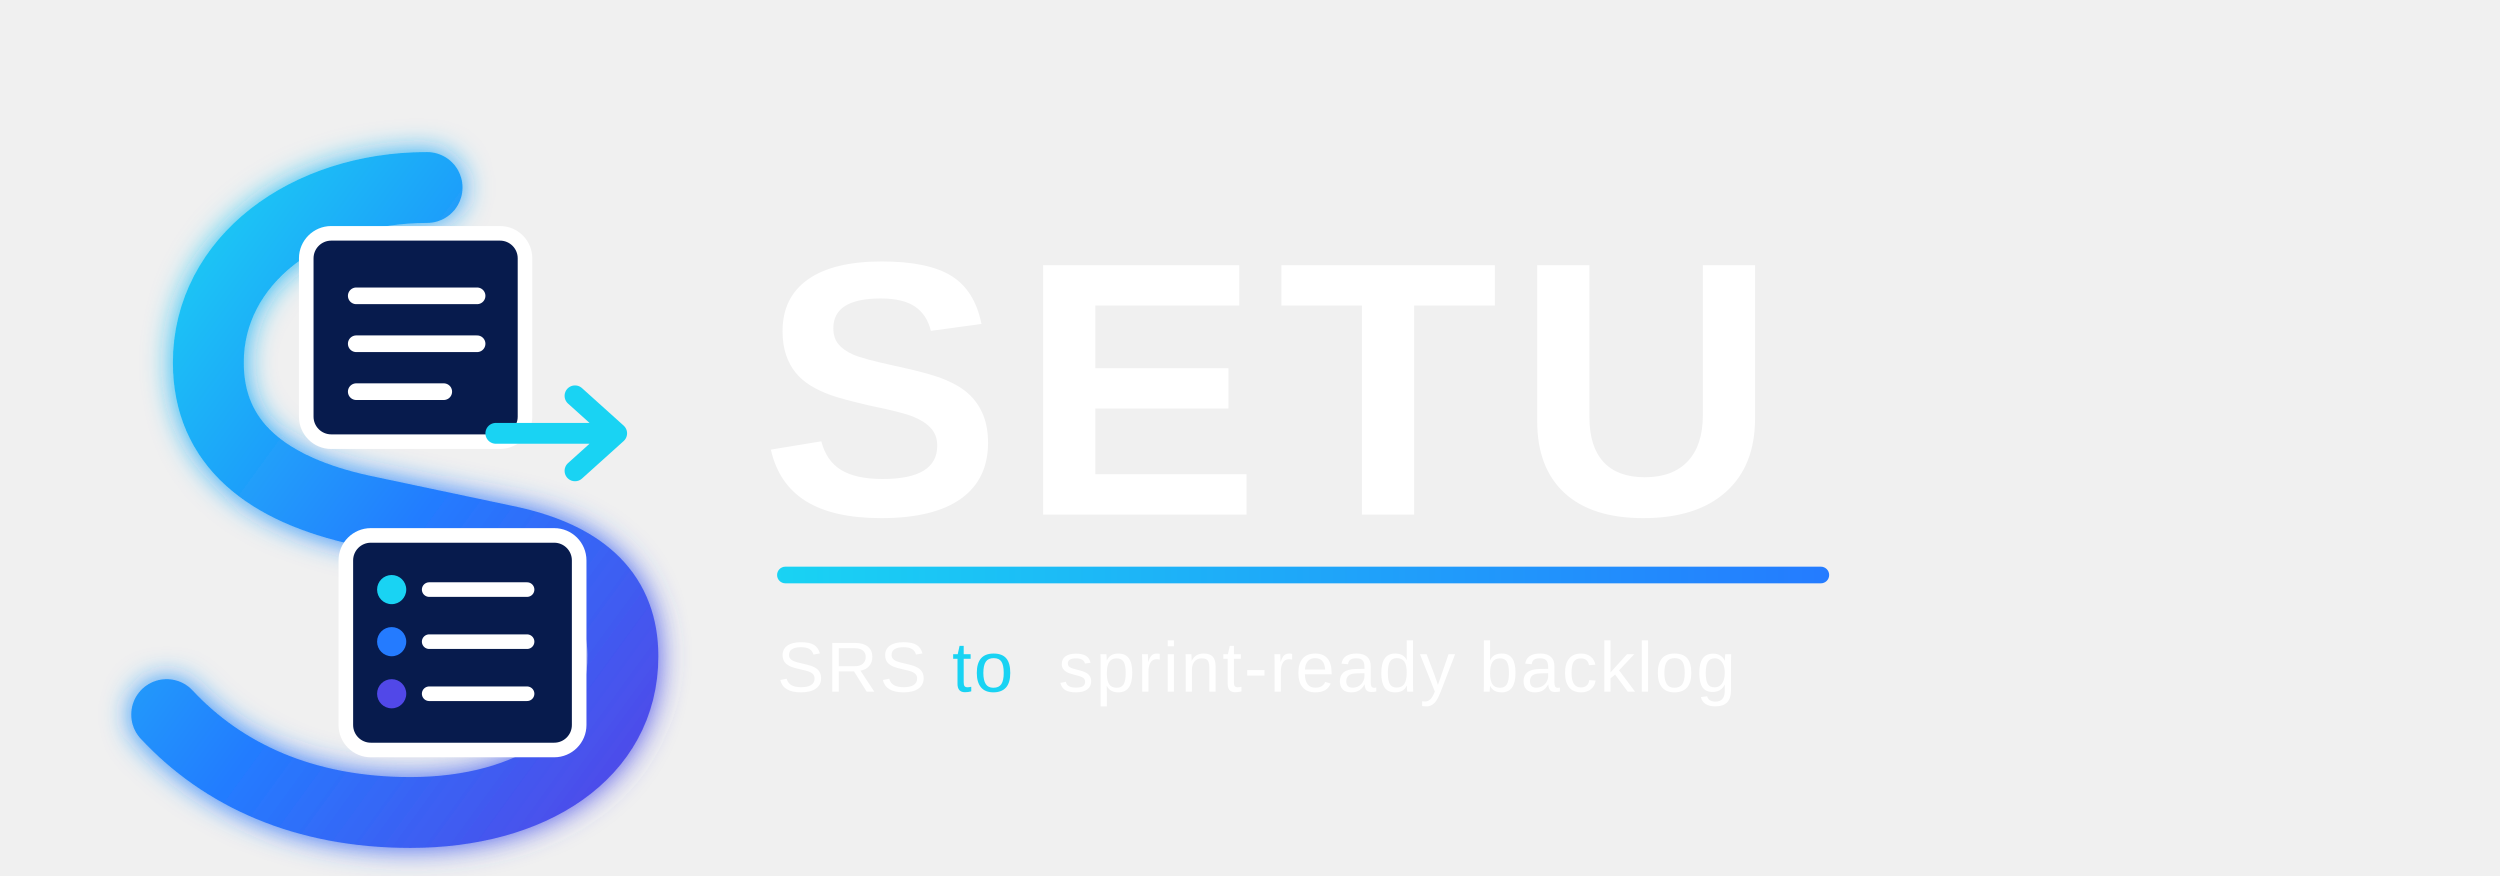
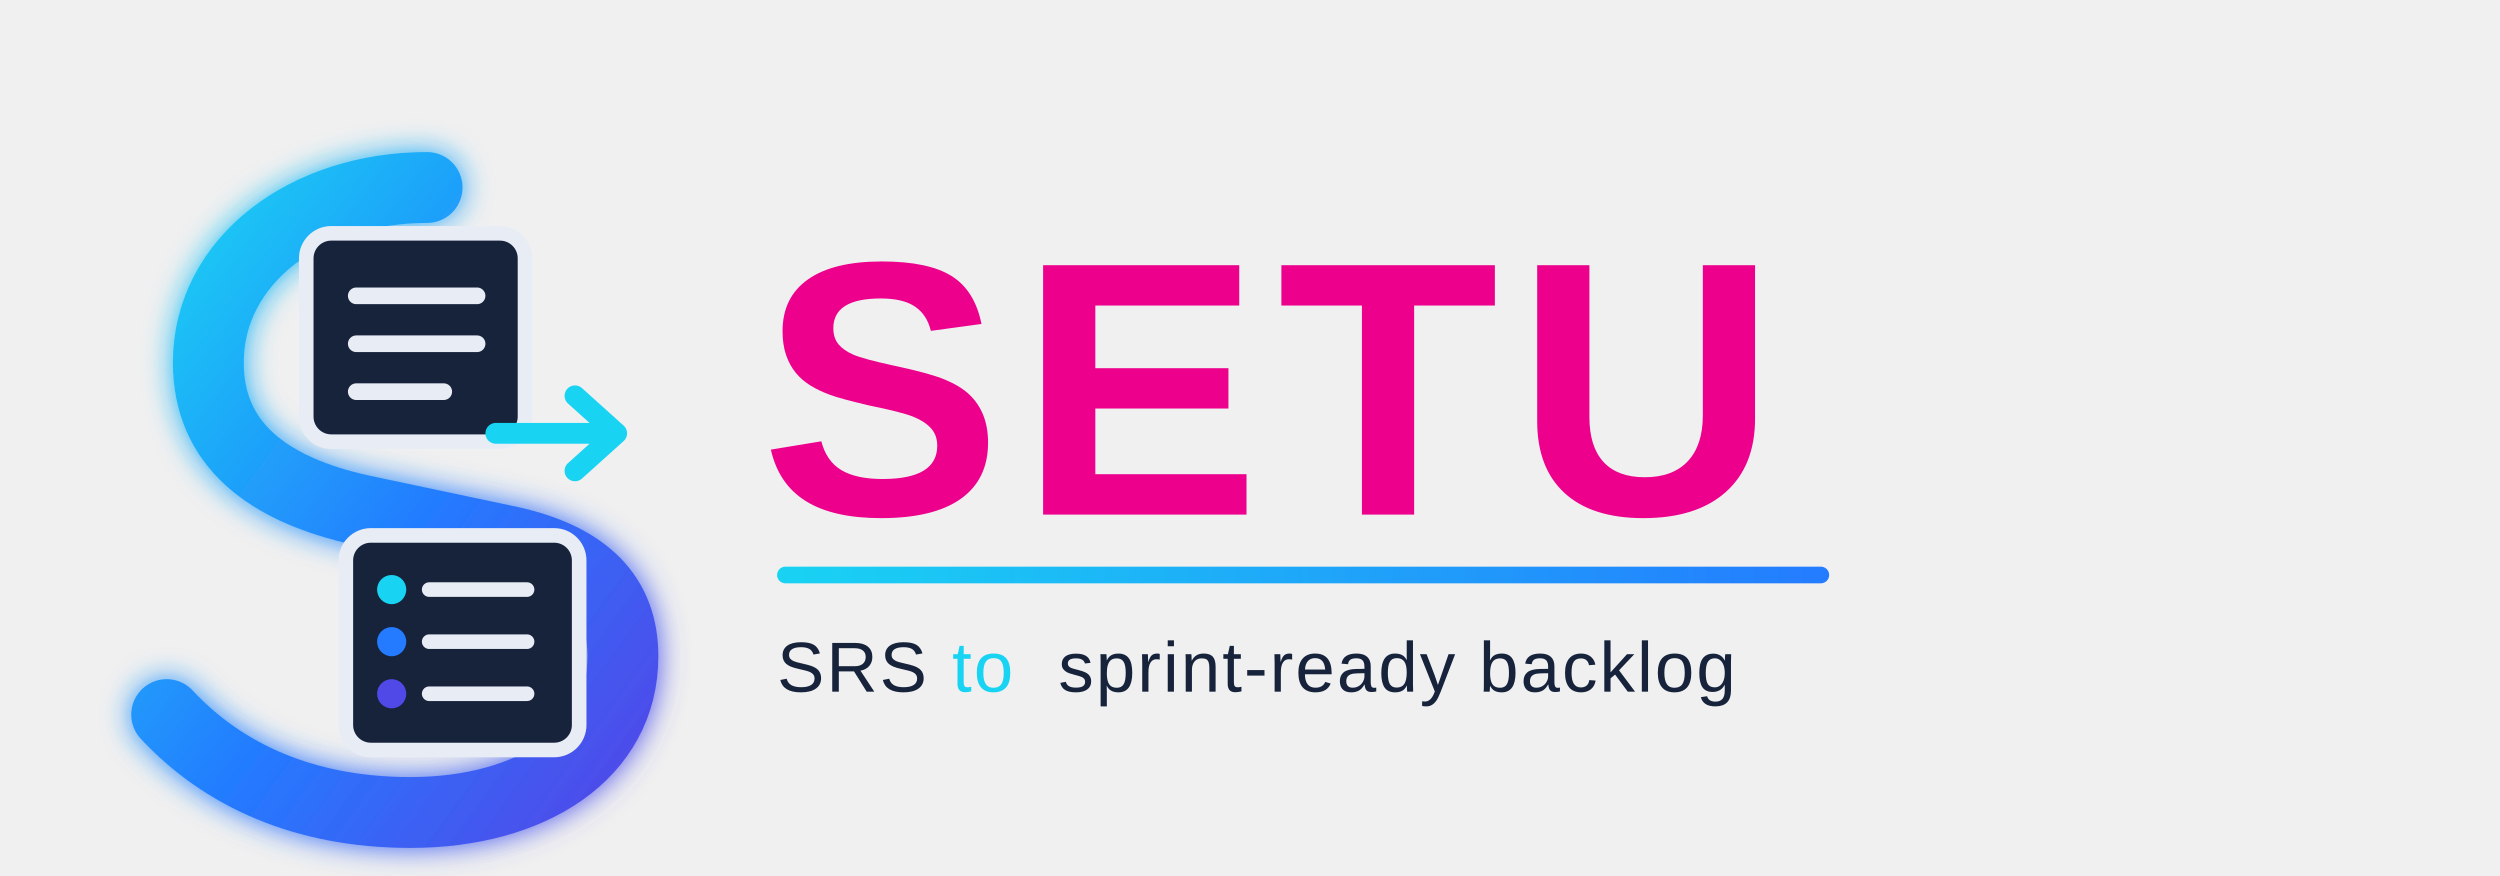
<svg xmlns="http://www.w3.org/2000/svg" viewBox="0 0 1200 420" role="img" aria-labelledby="title desc">
  <defs>
    <linearGradient id="setuGradient" x1="0" y1="0" x2="1" y2="1">
      <stop offset="0%" stop-color="#19D3F3" />
      <stop offset="55%" stop-color="#247BFF" />
      <stop offset="100%" stop-color="#5148E8" />
    </linearGradient>
    <linearGradient id="accentGradient" x1="0" y1="0" x2="1" y2="0">
      <stop offset="0%" stop-color="#19D3F3" />
      <stop offset="100%" stop-color="#247BFF" />
    </linearGradient>
    <filter id="glow" x="-30%" y="-30%" width="160%" height="160%">
      <feGaussianBlur stdDeviation="7" result="blur" />
      <feMerge>
        <feMergeNode in="blur" />
        <feMergeNode in="SourceGraphic" />
      </feMerge>
    </filter>
  </defs>
  <g transform="translate(55 55)">
    <path d="M150 35              C92 35 45 70 45 119              C45 158 73 180 119 190              L190 205              C226 213 244 231 244 260              C244 307 200 335 142 335              C91 335 52 317 25 288" fill="none" stroke="url(#setuGradient)" stroke-width="34" stroke-linecap="round" stroke-linejoin="round" filter="url(#glow)" />
-     <rect x="92" y="57" width="105" height="100" rx="12" fill="#071B4D" stroke="#FFFFFF" stroke-width="7" />
-     <path d="M116 87h58M116 110h58M116 133h42" stroke="#FFFFFF" stroke-width="8" stroke-linecap="round" />
-     <rect x="111" y="202" width="112" height="103" rx="12" fill="#071B4D" stroke="#FFFFFF" stroke-width="7" />
+     <rect x="92" y="57" width="105" height="100" rx="12" fill="#16233B" stroke="#E8EDF5" stroke-width="7" />
+     <path d="M116 87h58M116 110h58M116 133h42" stroke="#E8EDF5" stroke-width="8" stroke-linecap="round" />
+     <rect x="111" y="202" width="112" height="103" rx="12" fill="#16233B" stroke="#E8EDF5" stroke-width="7" />
    <circle cx="133" cy="228" r="7" fill="#19D3F3" />
    <circle cx="133" cy="253" r="7" fill="#247BFF" />
    <circle cx="133" cy="278" r="7" fill="#5148E8" />
-     <path d="M151 228h47M151 253h47M151 278h47" stroke="#FFFFFF" stroke-width="7" stroke-linecap="round" />
+     <path d="M151 228h47M151 253h47M151 278h47" stroke="#E8EDF5" stroke-width="7" stroke-linecap="round" />
    <path d="M183 153h58l-20-18m20 18-20 18" fill="none" stroke="#19D3F3" stroke-width="10" stroke-linecap="round" stroke-linejoin="round" />
  </g>
  <g transform="translate(365 82)">
-     <text x="0" y="165" font-family="Arial, Helvetica, sans-serif" font-size="174" font-weight="800" letter-spacing="8" fill="#FFFFFF">SETU</text>
+     <text x="0" y="165" font-family="Arial, Helvetica, sans-serif" font-size="174" font-weight="800" letter-spacing="8" fill="#EC008C">SETU</text>
    <rect x="8" y="190" width="505" height="8" rx="4" fill="url(#accentGradient)" />
-     <text x="8" y="250" font-family="Arial, Helvetica, sans-serif" font-size="34" font-weight="500" letter-spacing="1" fill="#FFFFFF">SRS</text>
+     <text x="8" y="250" font-family="Arial, Helvetica, sans-serif" font-size="34" font-weight="500" letter-spacing="1" fill="#16233B">SRS</text>
    <text x="92" y="250" font-family="Arial, Helvetica, sans-serif" font-size="34" font-weight="500" letter-spacing="1" fill="#19D3F3">to</text>
-     <text x="143" y="250" font-family="Arial, Helvetica, sans-serif" font-size="34" font-weight="500" letter-spacing="1" fill="#FFFFFF"> sprint-ready backlog</text>
+     <text x="143" y="250" font-family="Arial, Helvetica, sans-serif" font-size="34" font-weight="500" letter-spacing="1" fill="#16233B"> sprint-ready backlog</text>
  </g>
</svg>
